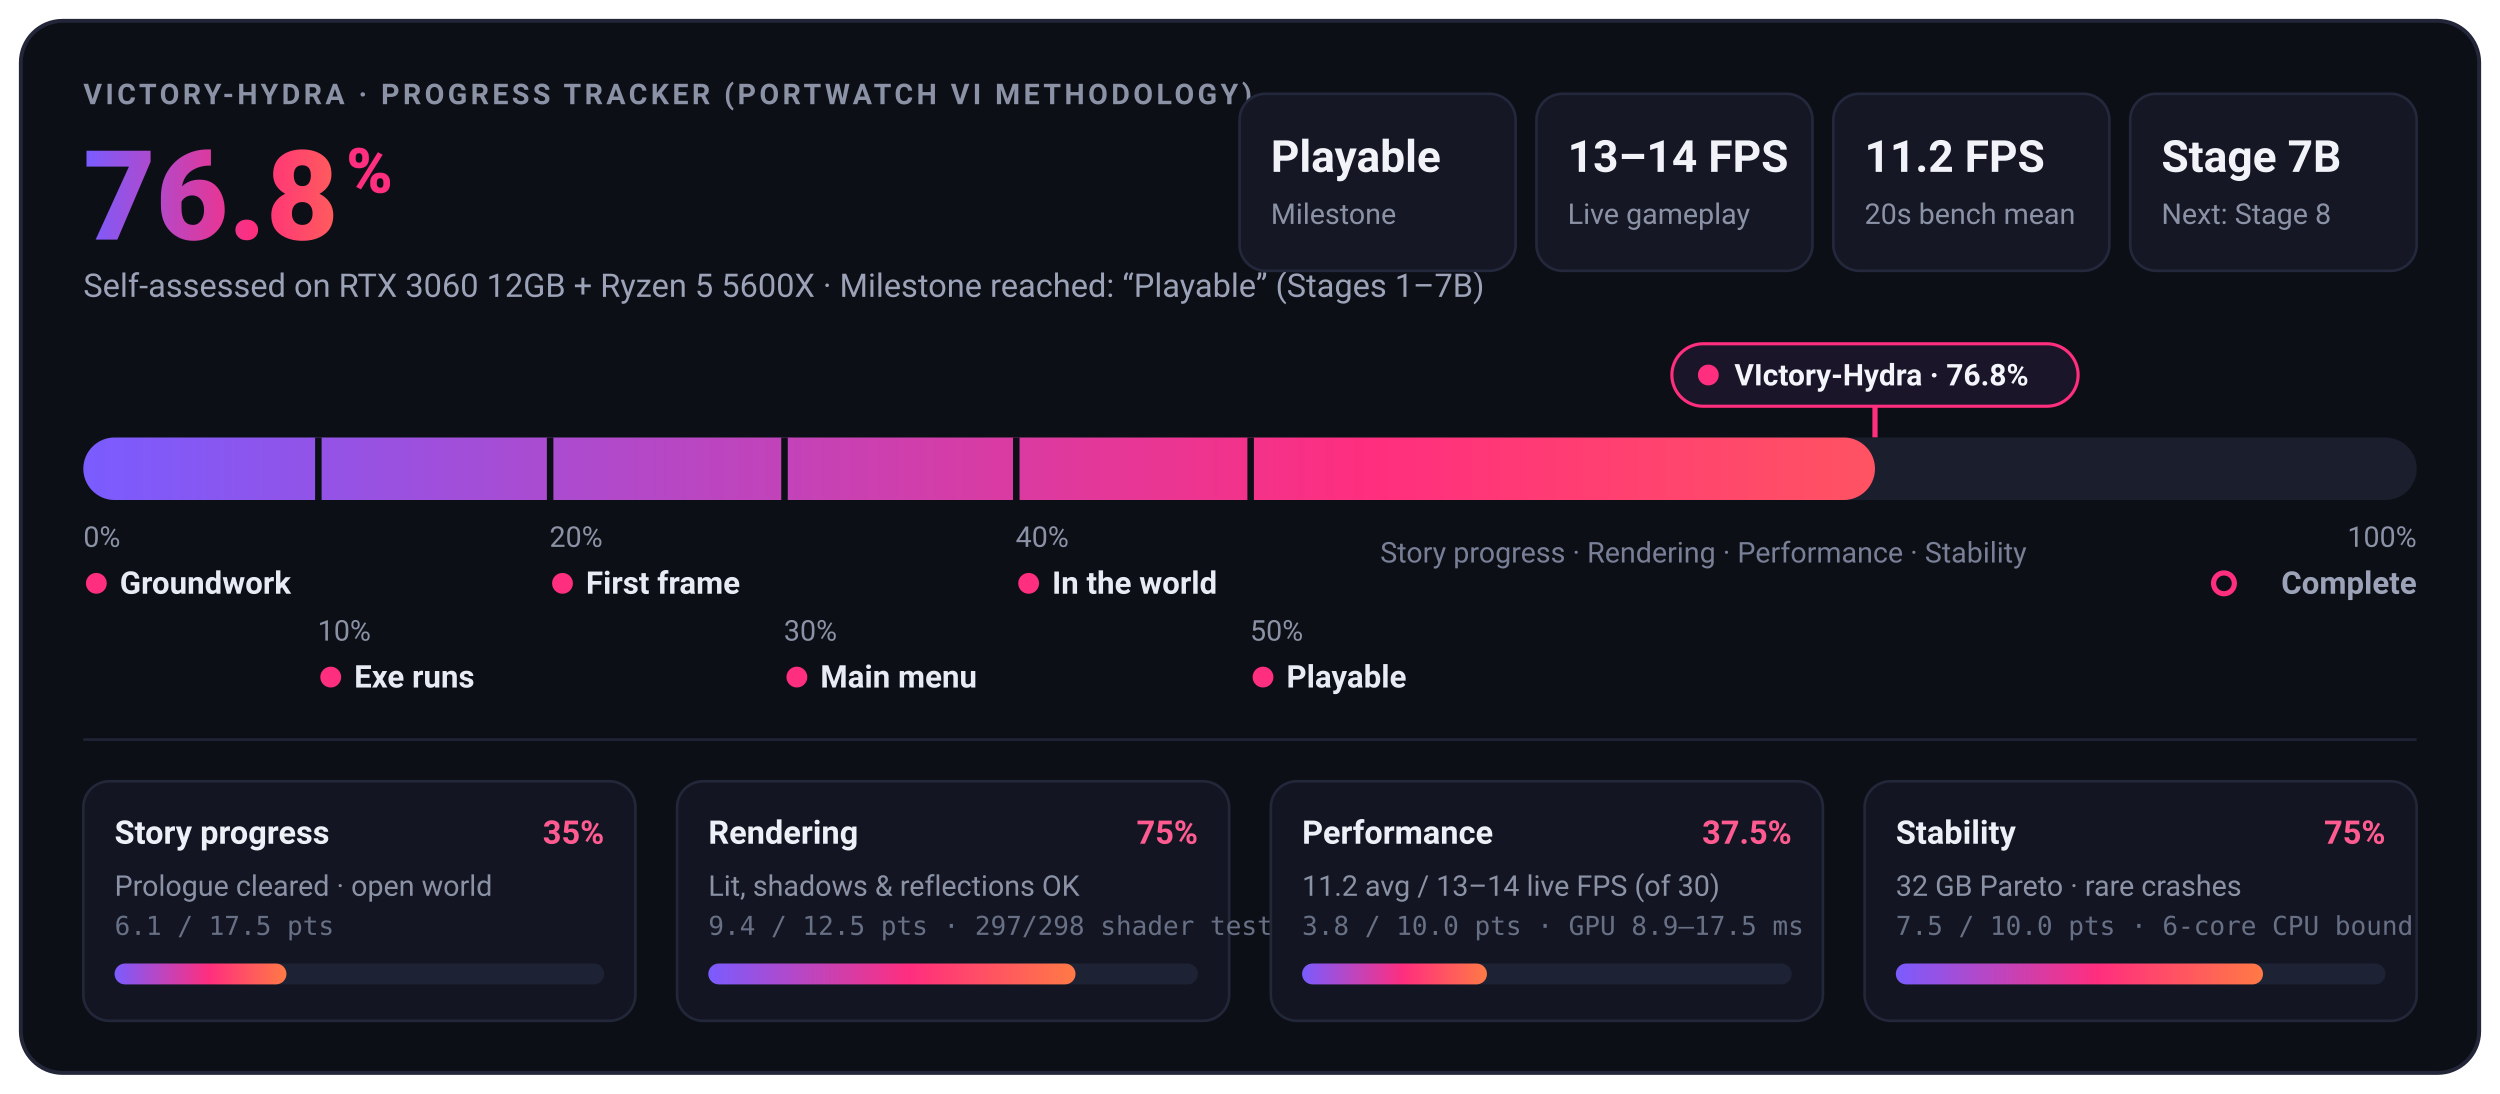
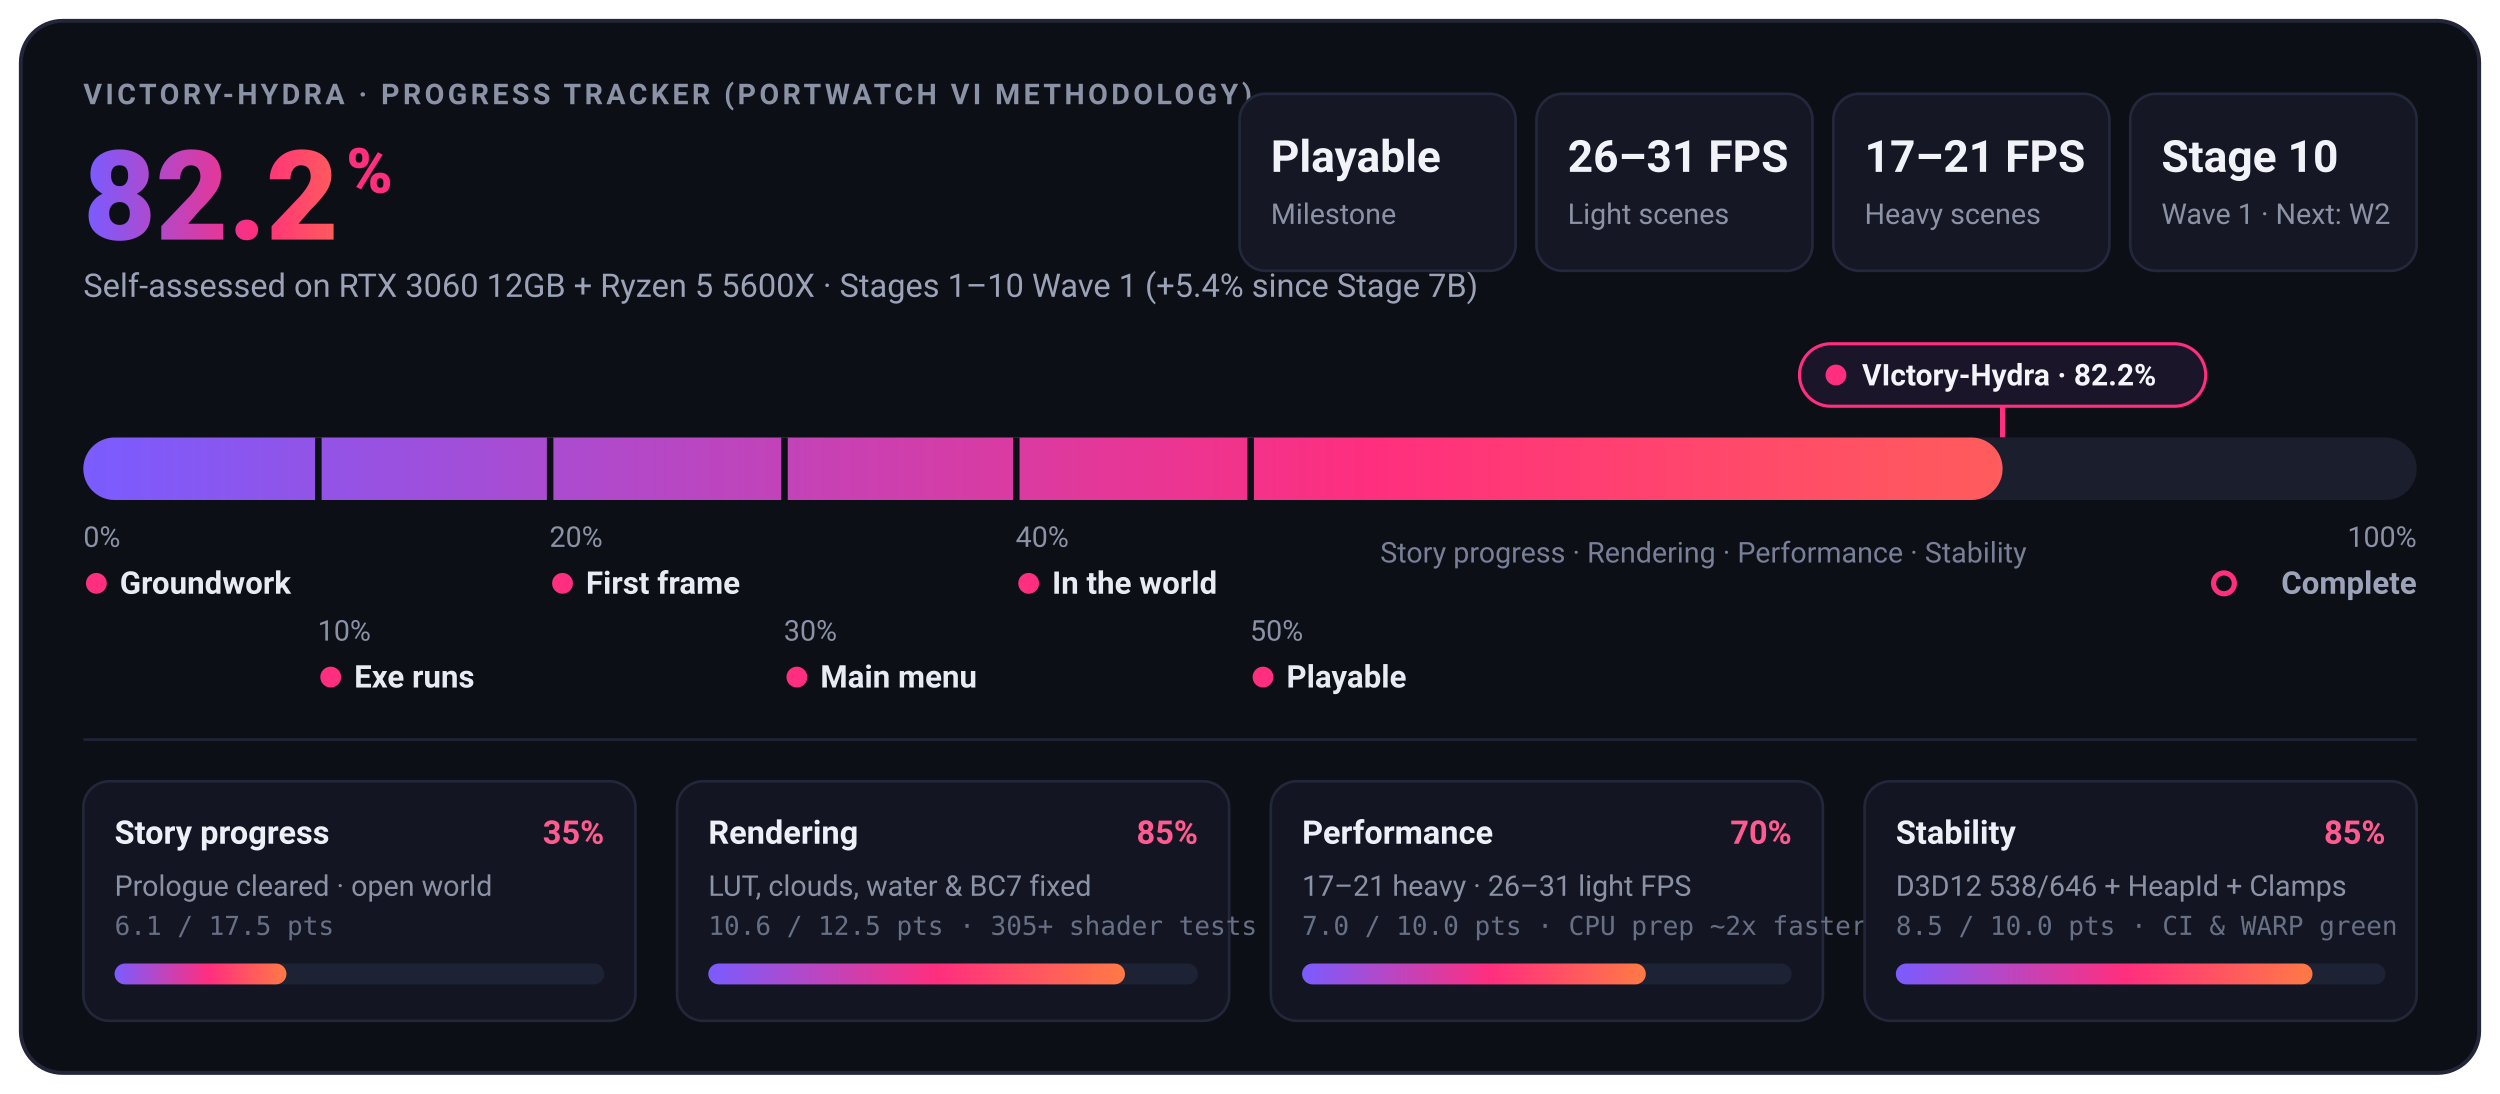
<svg xmlns="http://www.w3.org/2000/svg" viewBox="0 0 960 420" width="960" height="420" role="img" aria-label="VIctory-Hydra progress tracker (PortWatch VI methodology)">
  <defs>
    <linearGradient id="pwGrad" x1="0%" y1="0%" x2="100%" y2="0%">
      <stop offset="0%" stop-color="#7a5cff" />
      <stop offset="55%" stop-color="#ff2e7e" />
      <stop offset="100%" stop-color="#ff7a45" />
    </linearGradient>
    <clipPath id="mainFillClip">
-       <rect x="32" y="168" width="688" height="24" rx="12" />
+       <rect x="32" y="168" width="737" height="24" rx="12" />
    </clipPath>
    <style>
      .sans { font-family: -apple-system, BlinkMacSystemFont, "Segoe UI", Roboto, Inter, Arial, sans-serif; }
      .mono { font-family: ui-monospace, SFMono-Regular, Menlo, Consolas, monospace; }
    </style>
  </defs>
  <rect x="8" y="8" width="944" height="404" rx="16" fill="#0d0f17" stroke="#222638" stroke-width="1.5" />
  <text x="32" y="40" class="sans" font-size="11" font-weight="700" letter-spacing="1.3" fill="#8b92a6">
    VICTORY-HYDRA · PROGRESS TRACKER (PORTWATCH VI METHODOLOGY)
  </text>
-   <text x="32" y="92" class="sans" font-size="48" font-weight="800" fill="url(#pwGrad)">76.8<tspan font-size="24" dx="3" dy="-18" fill="#ff2e7e">%</tspan>
+   <text x="32" y="92" class="sans" font-size="48" font-weight="800" fill="url(#pwGrad)">82.2<tspan font-size="24" dx="3" dy="-18" fill="#ff2e7e">%</tspan>
  </text>
  <text x="32" y="114" class="sans" font-size="12.5" fill="#9ca3b8">
-     Self-assessed on RTX 3060 12GB + Ryzen 5 5600X · Milestone reached: “Playable” (Stages 1–7B)
+     Self-assessed on RTX 3060 12GB + Ryzen 5 5600X · Stages 1–10 Wave 1 (+5.4% since Stage 7B)
  </text>
  <g transform="translate(476, 36)">
    <rect x="0" y="0" width="106" height="68" rx="10" fill="#151824" stroke="#23283c" />
    <text x="12" y="30" class="sans" font-size="17" font-weight="700" fill="#f1f3f9">Playable</text>
    <text x="12" y="50" class="sans" font-size="11" fill="#8b92a6">Milestone</text>
    <rect x="114" y="0" width="106" height="68" rx="10" fill="#151824" stroke="#23283c" />
-     <text x="126" y="30" class="sans" font-size="17" font-weight="700" fill="#f1f3f9">13–14 FPS</text>
-     <text x="126" y="50" class="sans" font-size="11" fill="#8b92a6">Live gameplay</text>
+     <text x="126" y="30" class="sans" font-size="17" font-weight="700" fill="#f1f3f9">26–31 FPS</text>
+     <text x="126" y="50" class="sans" font-size="11" fill="#8b92a6">Light scenes</text>
    <rect x="228" y="0" width="106" height="68" rx="10" fill="#151824" stroke="#23283c" />
-     <text x="240" y="30" class="sans" font-size="17" font-weight="700" fill="#f1f3f9">11.2 FPS</text>
-     <text x="240" y="50" class="sans" font-size="11" fill="#8b92a6">20s bench mean</text>
+     <text x="240" y="30" class="sans" font-size="17" font-weight="700" fill="#f1f3f9">17–21 FPS</text>
+     <text x="240" y="50" class="sans" font-size="11" fill="#8b92a6">Heavy scenes</text>
    <rect x="342" y="0" width="110" height="68" rx="10" fill="#151824" stroke="#23283c" />
-     <text x="354" y="30" class="sans" font-size="17" font-weight="700" fill="#f1f3f9">Stage 7B</text>
-     <text x="354" y="50" class="sans" font-size="11" fill="#8b92a6">Next: Stage 8</text>
+     <text x="354" y="30" class="sans" font-size="17" font-weight="700" fill="#f1f3f9">Stage 10</text>
+     <text x="354" y="50" class="sans" font-size="11" fill="#8b92a6">Wave 1 · Next: W2</text>
  </g>
-   <path d="M 720 156 C 720 162, 720 164, 720 168" stroke="#ff2e7e" stroke-width="2" fill="none" />
-   <rect x="642" y="132" width="156" height="24" rx="12" fill="#1b1529" stroke="#ff2e7e" stroke-width="1.2" />
-   <circle cx="656" cy="144" r="4" fill="#ff2e7e" />
-   <text x="666" y="148" class="sans" font-size="11.5" font-weight="700" fill="#f3f5fa">VIctory-Hydra · 76.8%</text>
+   <path d="M 769 156 C 769 162, 769 164, 769 168" stroke="#ff2e7e" stroke-width="2" fill="none" />
+   <rect x="691" y="132" width="156" height="24" rx="12" fill="#1b1529" stroke="#ff2e7e" stroke-width="1.2" />
+   <circle cx="705" cy="144" r="4" fill="#ff2e7e" />
+   <text x="715" y="148" class="sans" font-size="11.5" font-weight="700" fill="#f3f5fa">VIctory-Hydra · 82.2%</text>
  <rect x="32" y="168" width="896" height="24" rx="12" fill="#1b1e2d" />
  <g clip-path="url(#mainFillClip)">
    <rect x="32" y="168" width="896" height="24" fill="url(#pwGrad)" />
  </g>
  <rect x="121" y="168" width="2.5" height="24" fill="#0d0f17" />
  <rect x="210" y="168" width="2.5" height="24" fill="#0d0f17" />
  <rect x="300" y="168" width="2.5" height="24" fill="#0d0f17" />
  <rect x="389" y="168" width="2.5" height="24" fill="#0d0f17" />
  <rect x="479" y="168" width="2.5" height="24" fill="#0d0f17" />
  <text x="32" y="210" class="sans" font-size="11" fill="#8b92a6">0%</text>
  <circle cx="37" cy="224" r="4" fill="#ff2e7e" />
  <text x="46" y="228" class="sans" font-size="12" font-weight="700" fill="#e8ebf4">Groundwork</text>
  <text x="211" y="210" class="sans" font-size="11" fill="#8b92a6">20%</text>
  <circle cx="216" cy="224" r="4" fill="#ff2e7e" />
  <text x="225" y="228" class="sans" font-size="12" font-weight="700" fill="#e8ebf4">First frame</text>
  <text x="390" y="210" class="sans" font-size="11" fill="#8b92a6">40%</text>
  <circle cx="395" cy="224" r="4" fill="#ff2e7e" />
  <text x="404" y="228" class="sans" font-size="12" font-weight="700" fill="#e8ebf4">In the world</text>
  <text x="530" y="216" class="sans" font-size="11" fill="#787f96">
    Story progress · Rendering · Performance · Stability
  </text>
  <text x="928" y="210" text-anchor="end" class="sans" font-size="11" fill="#8b92a6">100%</text>
  <circle cx="854" cy="224" r="4" fill="#0d0f17" stroke="#ff2e7e" stroke-width="2" />
  <text x="928" y="228" text-anchor="end" class="sans" font-size="12" font-weight="600" fill="#9ca3b8">Complete</text>
  <text x="122" y="246" class="sans" font-size="11" fill="#8b92a6">10%</text>
  <circle cx="127" cy="260" r="4" fill="#ff2e7e" />
  <text x="136" y="264" class="sans" font-size="12" font-weight="700" fill="#e8ebf4">Exe runs</text>
  <text x="301" y="246" class="sans" font-size="11" fill="#8b92a6">30%</text>
  <circle cx="306" cy="260" r="4" fill="#ff2e7e" />
  <text x="315" y="264" class="sans" font-size="12" font-weight="700" fill="#e8ebf4">Main menu</text>
  <text x="480" y="246" class="sans" font-size="11" fill="#8b92a6">50%</text>
  <circle cx="485" cy="260" r="4" fill="#ff2e7e" />
  <text x="494" y="264" class="sans" font-size="12" font-weight="700" fill="#e8ebf4">Playable</text>
  <line x1="32" y1="284" x2="928" y2="284" stroke="#1f2436" stroke-width="1" />
  <g transform="translate(32, 300)">
    <rect x="0" y="0" width="212" height="92" rx="10" fill="#131622" stroke="#22273a" />
    <text x="12" y="24" class="sans" font-size="12.5" font-weight="700" fill="#edf0f7">Story progress</text>
    <text x="200" y="24" text-anchor="end" class="sans" font-size="12.5" font-weight="700" fill="#ff5b91">35%</text>
    <text x="12" y="44" class="sans" font-size="11" fill="#8b92a6">Prologue cleared · open world</text>
    <text x="12" y="59" class="mono" font-size="10" fill="#687086">6.1 / 17.5 pts</text>
    <rect x="12" y="70" width="188" height="8" rx="4" fill="#1e2235" />
    <rect x="12" y="70" width="66" height="8" rx="4" fill="url(#pwGrad)" />
  </g>
  <g transform="translate(260, 300)">
    <rect x="0" y="0" width="212" height="92" rx="10" fill="#131622" stroke="#22273a" />
    <text x="12" y="24" class="sans" font-size="12.5" font-weight="700" fill="#edf0f7">Rendering</text>
-     <text x="200" y="24" text-anchor="end" class="sans" font-size="12.5" font-weight="700" fill="#ff5b91">75%</text>
-     <text x="12" y="44" class="sans" font-size="11" fill="#8b92a6">Lit, shadows &amp; reflections OK</text>
-     <text x="12" y="59" class="mono" font-size="10" fill="#687086">9.4 / 12.5 pts · 297/298 shader tests</text>
+     <text x="200" y="24" text-anchor="end" class="sans" font-size="12.5" font-weight="700" fill="#ff5b91">85%</text>
+     <text x="12" y="44" class="sans" font-size="11" fill="#8b92a6">LUT, clouds, water &amp; BC7 fixed</text>
+     <text x="12" y="59" class="mono" font-size="10" fill="#687086">10.6 / 12.5 pts · 305+ shader tests</text>
    <rect x="12" y="70" width="188" height="8" rx="4" fill="#1e2235" />
-     <rect x="12" y="70" width="141" height="8" rx="4" fill="url(#pwGrad)" />
+     <rect x="12" y="70" width="160" height="8" rx="4" fill="url(#pwGrad)" />
  </g>
  <g transform="translate(488, 300)">
    <rect x="0" y="0" width="212" height="92" rx="10" fill="#131622" stroke="#22273a" />
    <text x="12" y="24" class="sans" font-size="12.5" font-weight="700" fill="#edf0f7">Performance</text>
-     <text x="200" y="24" text-anchor="end" class="sans" font-size="12.5" font-weight="700" fill="#ff5b91">37.5%</text>
-     <text x="12" y="44" class="sans" font-size="11" fill="#8b92a6">11.2 avg / 13–14 live FPS (of 30)</text>
-     <text x="12" y="59" class="mono" font-size="10" fill="#687086">3.8 / 10.0 pts · GPU 8.9–17.5 ms</text>
+     <text x="200" y="24" text-anchor="end" class="sans" font-size="12.5" font-weight="700" fill="#ff5b91">70%</text>
+     <text x="12" y="44" class="sans" font-size="11" fill="#8b92a6">17–21 heavy · 26–31 light FPS</text>
+     <text x="12" y="59" class="mono" font-size="10" fill="#687086">7.0 / 10.0 pts · CPU prep ~2x faster</text>
    <rect x="12" y="70" width="188" height="8" rx="4" fill="#1e2235" />
-     <rect x="12" y="70" width="71" height="8" rx="4" fill="url(#pwGrad)" />
+     <rect x="12" y="70" width="132" height="8" rx="4" fill="url(#pwGrad)" />
  </g>
  <g transform="translate(716, 300)">
    <rect x="0" y="0" width="212" height="92" rx="10" fill="#131622" stroke="#22273a" />
    <text x="12" y="24" class="sans" font-size="12.5" font-weight="700" fill="#edf0f7">Stability</text>
-     <text x="200" y="24" text-anchor="end" class="sans" font-size="12.5" font-weight="700" fill="#ff5b91">75%</text>
-     <text x="12" y="44" class="sans" font-size="11" fill="#8b92a6">32 GB Pareto · rare crashes</text>
-     <text x="12" y="59" class="mono" font-size="10" fill="#687086">7.5 / 10.0 pts · 6-core CPU bound</text>
+     <text x="200" y="24" text-anchor="end" class="sans" font-size="12.5" font-weight="700" fill="#ff5b91">85%</text>
+     <text x="12" y="44" class="sans" font-size="11" fill="#8b92a6">D3D12 538/646 + HeapId + Clamps</text>
+     <text x="12" y="59" class="mono" font-size="10" fill="#687086">8.5 / 10.0 pts · CI &amp; WARP green</text>
    <rect x="12" y="70" width="188" height="8" rx="4" fill="#1e2235" />
-     <rect x="12" y="70" width="141" height="8" rx="4" fill="url(#pwGrad)" />
+     <rect x="12" y="70" width="160" height="8" rx="4" fill="url(#pwGrad)" />
  </g>
</svg>
